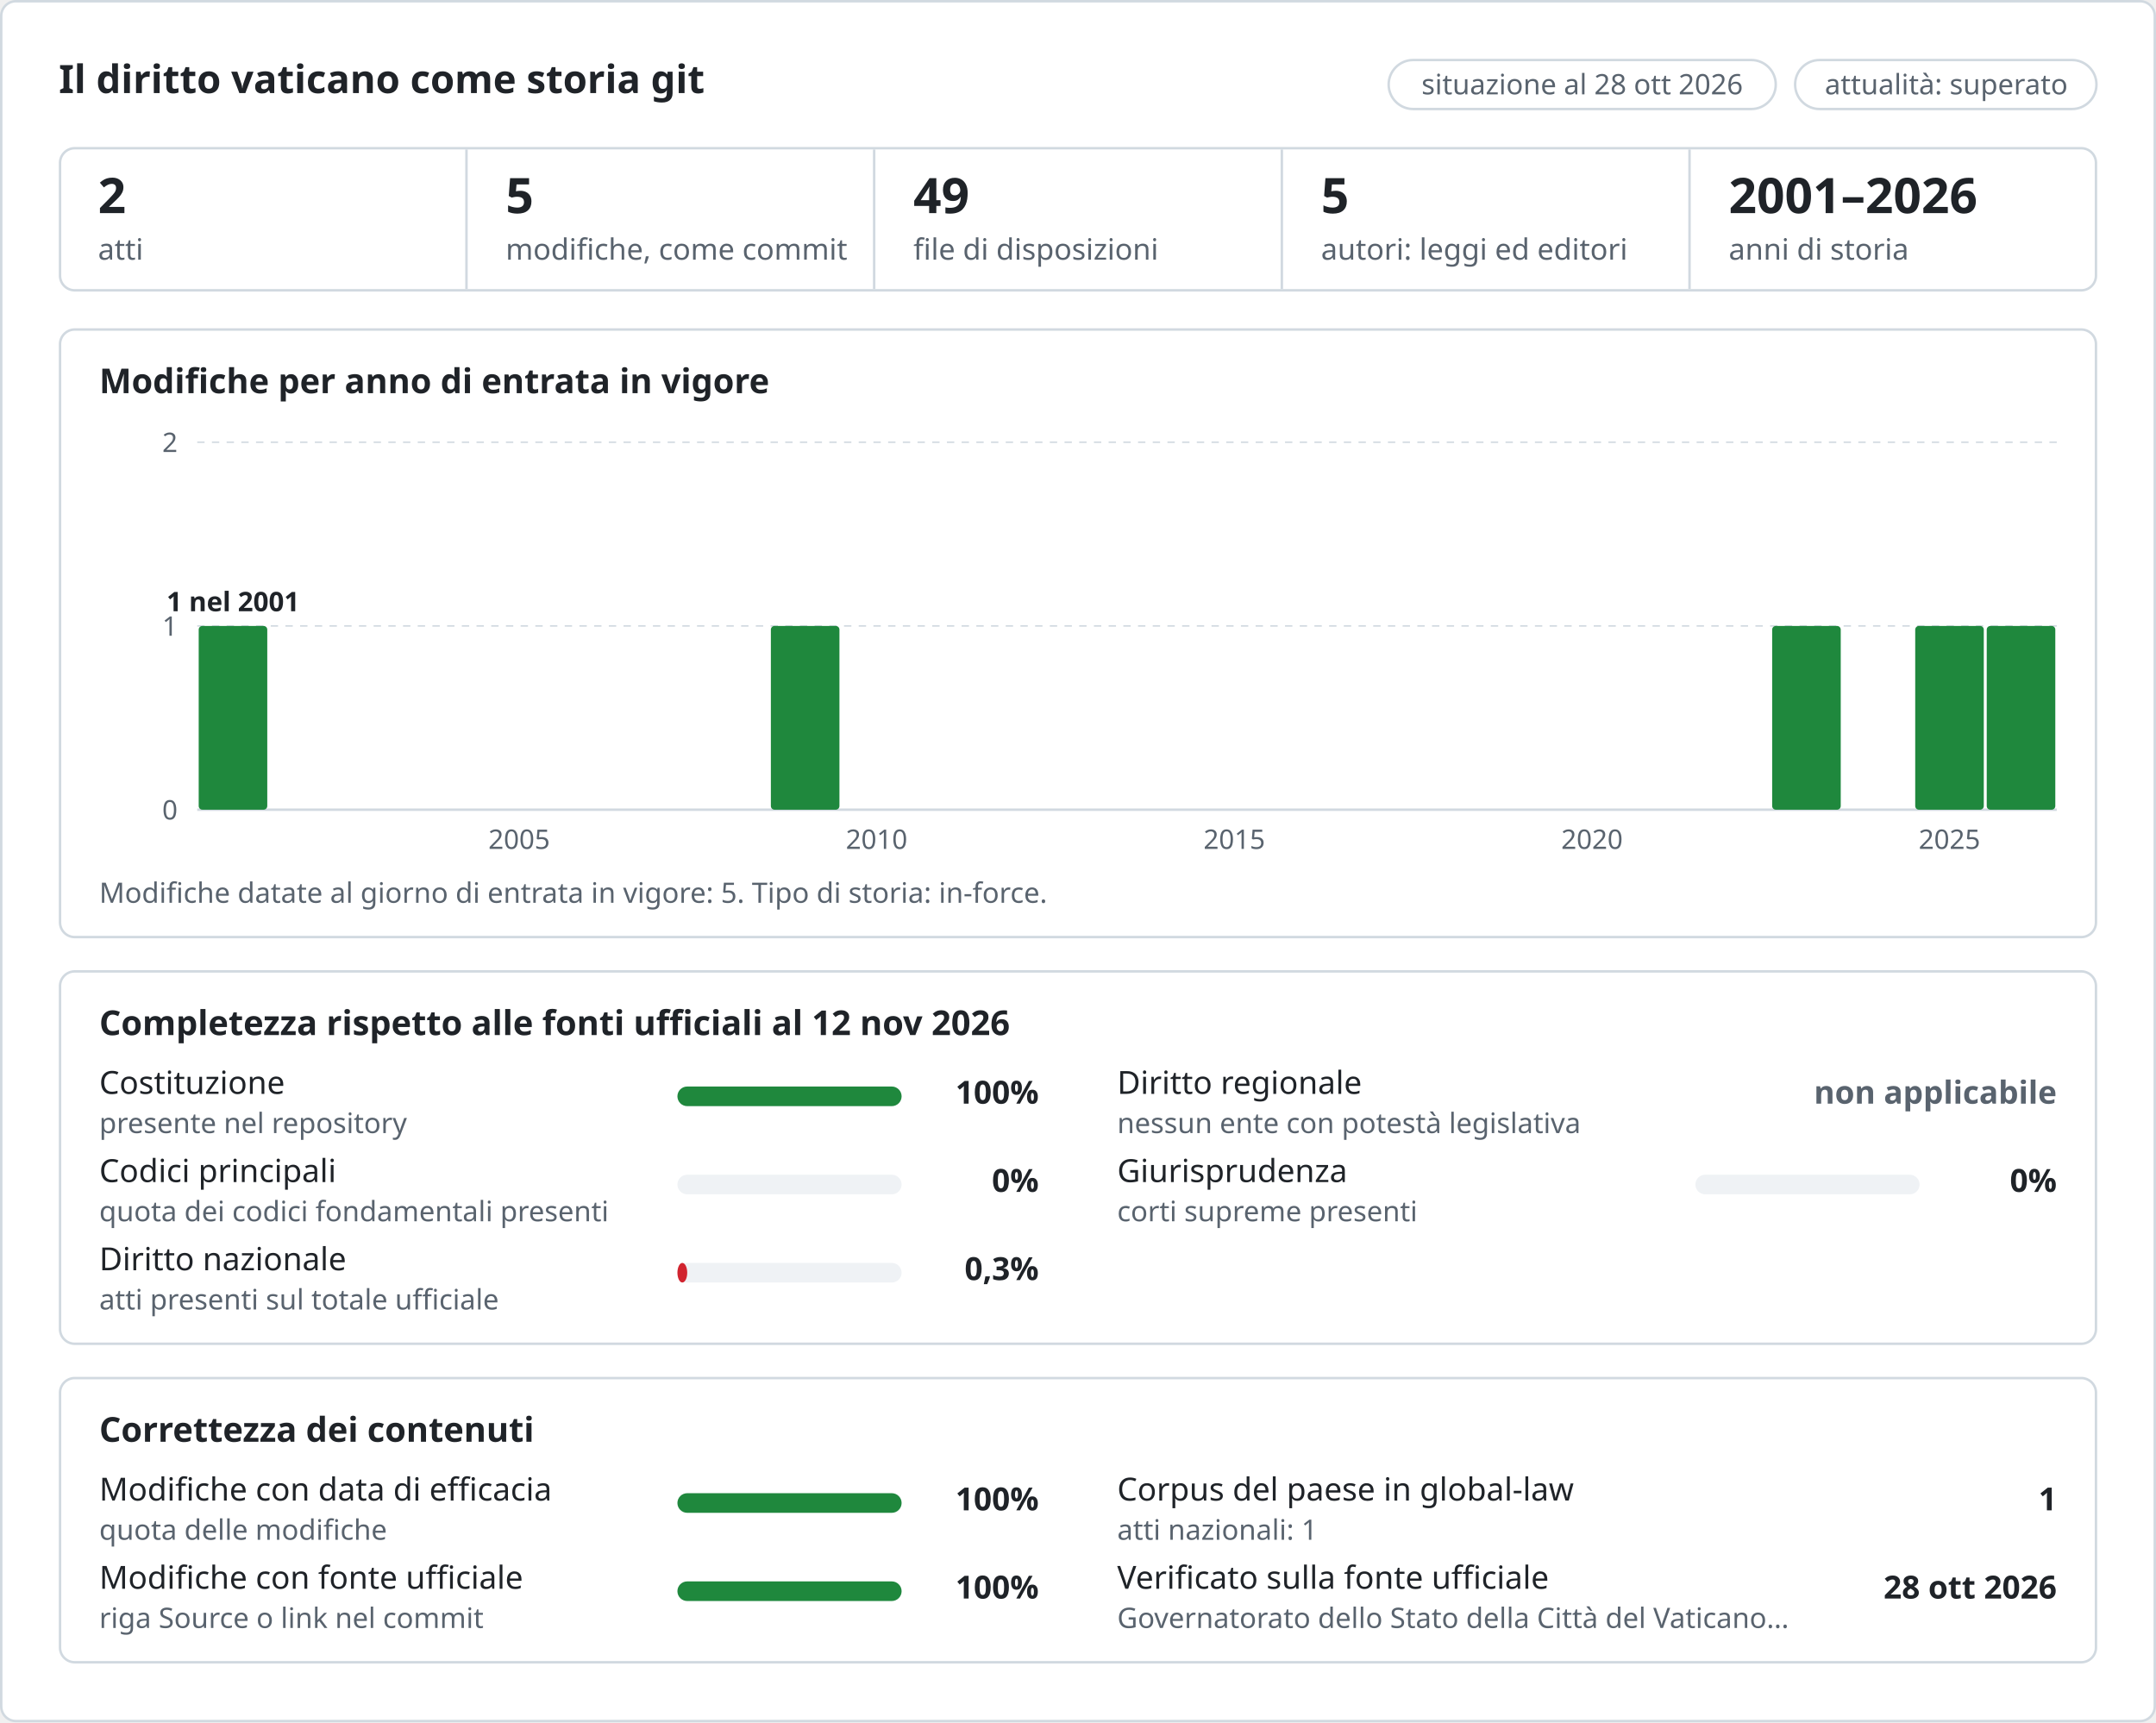
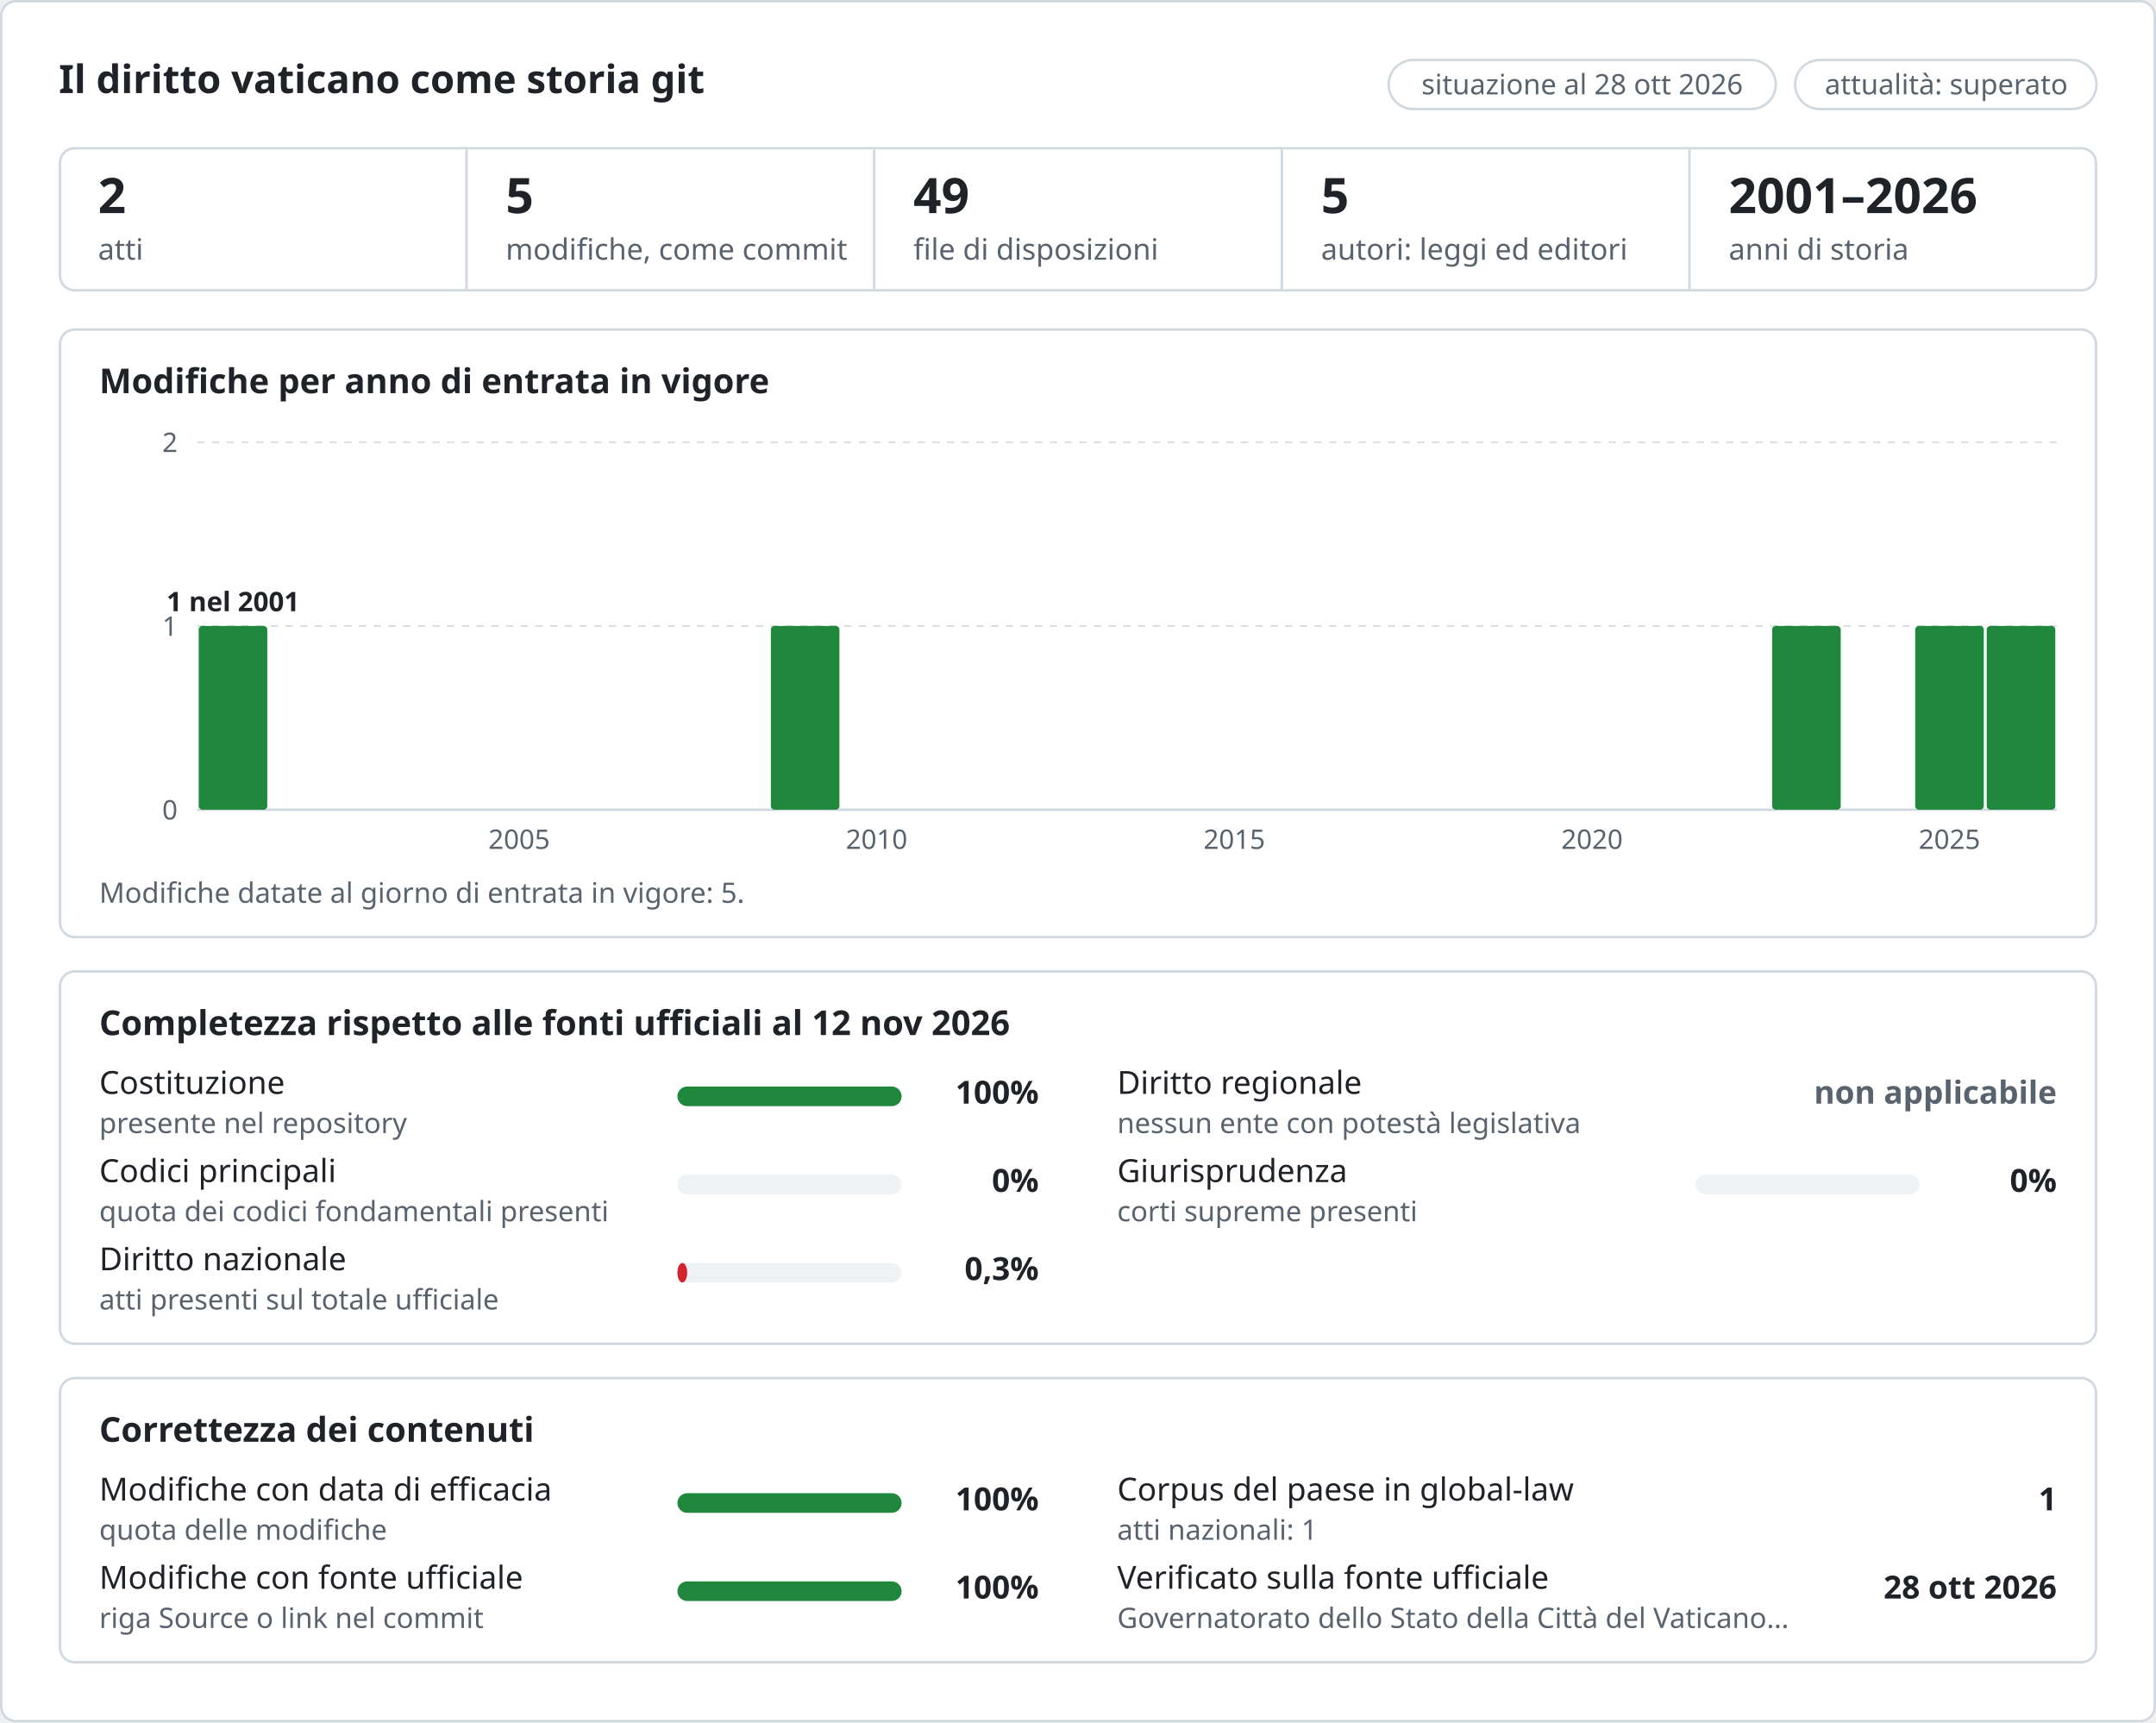
<svg xmlns="http://www.w3.org/2000/svg" width="880" height="703" viewBox="0 0 880 703" font-family="-apple-system,BlinkMacSystemFont,Segoe UI,Noto Sans,Helvetica,Arial,sans-serif">
  <rect x="0.5" y="0.5" width="879" height="702" rx="6" fill="#ffffff" stroke="#d1d9e0" />
  <text x="24" y="38" font-size="16" font-weight="600" fill="#1f2328">Il diritto vaticano come storia git</text>
  <rect x="566.8" y="24.5" width="158" height="20" rx="10" fill="none" stroke="#d1d9e0" />
  <text x="645.8" y="38.5" font-size="11.5" font-weight="500" text-anchor="middle" fill="#59636e">situazione al 28 ott 2026</text>
  <rect x="732.7" y="24.5" width="123" height="20" rx="10" fill="none" stroke="#d1d9e0" />
  <text x="794.4" y="38.5" font-size="11.5" font-weight="500" text-anchor="middle" fill="#59636e">attualità: superato</text>
  <rect x="24.5" y="60.5" width="831" height="58" rx="6" fill="#ffffff" stroke="#d1d9e0" />
  <text x="40.0" y="87" font-size="20" font-weight="600" fill="#1f2328">2</text>
  <text x="40.0" y="106" font-size="12" fill="#59636e">atti</text>
  <line x1="190.4" y1="61" x2="190.4" y2="118" stroke="#d1d9e0" />
  <text x="206.4" y="87" font-size="20" font-weight="600" fill="#1f2328">5</text>
  <text x="206.4" y="106" font-size="12" fill="#59636e">modifiche, come commit</text>
  <line x1="356.8" y1="61" x2="356.8" y2="118" stroke="#d1d9e0" />
  <text x="372.8" y="87" font-size="20" font-weight="600" fill="#1f2328">49</text>
  <text x="372.8" y="106" font-size="12" fill="#59636e">file di disposizioni</text>
  <line x1="523.2" y1="61" x2="523.2" y2="118" stroke="#d1d9e0" />
  <text x="539.2" y="87" font-size="20" font-weight="600" fill="#1f2328">5</text>
  <text x="539.2" y="106" font-size="12" fill="#59636e">autori: leggi ed editori</text>
  <line x1="689.6" y1="61" x2="689.6" y2="118" stroke="#d1d9e0" />
  <text x="705.6" y="87" font-size="20" font-weight="600" fill="#1f2328">2001–2026</text>
  <text x="705.6" y="106" font-size="12" fill="#59636e">anni di storia</text>
  <rect x="24.5" y="134.5" width="831" height="248" rx="6" fill="#ffffff" stroke="#d1d9e0" />
  <text x="40.5" y="160.5" font-size="14" font-weight="600" fill="#1f2328">Modifiche per anno di entrata in vigore</text>
  <line x1="80.5" y1="330.5" x2="839.5" y2="330.5" stroke="#d1d9e0" stroke-width="1" />
  <text x="72.5" y="334.5" font-size="11" text-anchor="end" fill="#59636e">0</text>
  <line x1="80.5" y1="255.5" x2="839.5" y2="255.5" stroke="#d1d9e0" stroke-width="0.6" stroke-dasharray="3 3" />
  <text x="72.5" y="259.5" font-size="11" text-anchor="end" fill="#59636e">1</text>
  <line x1="80.5" y1="180.5" x2="839.5" y2="180.5" stroke="#d1d9e0" stroke-width="0.6" stroke-dasharray="3 3" />
  <text x="72.5" y="184.5" font-size="11" text-anchor="end" fill="#59636e">2</text>
  <rect x="81.10" y="255.5" width="27.99" height="75.0" rx="1.5" fill="#1f883d" />
  <text x="95.1" y="249.5" font-size="11" font-weight="600" text-anchor="middle" fill="#1f2328">1 nel 2001</text>
  <text x="211.9" y="346.5" font-size="11" text-anchor="middle" fill="#59636e">2005</text>
  <rect x="314.64" y="255.5" width="27.99" height="75.0" rx="1.5" fill="#1f883d" />
  <text x="357.8" y="346.5" font-size="11" text-anchor="middle" fill="#59636e">2010</text>
  <text x="503.8" y="346.5" font-size="11" text-anchor="middle" fill="#59636e">2015</text>
  <text x="649.8" y="346.5" font-size="11" text-anchor="middle" fill="#59636e">2020</text>
  <rect x="723.33" y="255.5" width="27.99" height="75.0" rx="1.5" fill="#1f883d" />
  <rect x="781.72" y="255.5" width="27.99" height="75.0" rx="1.5" fill="#1f883d" />
  <text x="795.7" y="346.5" font-size="11" text-anchor="middle" fill="#59636e">2025</text>
  <rect x="810.91" y="255.5" width="27.99" height="75.0" rx="1.5" fill="#1f883d" />
-   <text x="40.5" y="368.5" font-size="11.5" fill="#59636e">Modifiche datate al giorno di entrata in vigore: 5. Tipo di storia: in-force.</text>
+   <text x="40.5" y="368.5" font-size="11.5" fill="#59636e">Modifiche datate al giorno di entrata in vigore: 5.</text>
  <rect x="24.5" y="396.5" width="831" height="152" rx="6" fill="#ffffff" stroke="#d1d9e0" />
  <text x="40.5" y="422.5" font-size="14" font-weight="600" fill="#1f2328">Completezza rispetto alle fonti ufficiali al 12 nov 2026</text>
  <text x="40.5" y="446.5" font-size="13" fill="#1f2328">Costituzione</text>
  <text x="40.5" y="462.5" font-size="11.5" fill="#59636e">presente nel repository</text>
  <g>
    <rect x="276.5" y="443.5" width="91.5" height="8" rx="4" fill="#eff2f5" />
    <rect x="276.5" y="443.5" width="91.5" height="8" rx="4" fill="#1f883d" />
  </g>
  <text x="424.0" y="450.5" font-size="13" font-weight="600" text-anchor="end" fill="#1f2328">100%</text>
  <text x="40.5" y="482.5" font-size="13" fill="#1f2328">Codici principali</text>
  <text x="40.5" y="498.5" font-size="11.5" fill="#59636e">quota dei codici fondamentali presenti</text>
  <g>
    <rect x="276.5" y="479.5" width="91.5" height="8" rx="4" fill="#eff2f5" />
  </g>
  <text x="424.0" y="486.5" font-size="13" font-weight="600" text-anchor="end" fill="#1f2328">0%</text>
  <text x="40.5" y="518.5" font-size="13" fill="#1f2328">Diritto nazionale</text>
  <text x="40.5" y="534.5" font-size="11.5" fill="#59636e">atti presenti sul totale ufficiale</text>
  <g>
    <rect x="276.5" y="515.5" width="91.5" height="8" rx="4" fill="#eff2f5" />
    <rect x="276.5" y="515.5" width="4.0" height="8" rx="4" fill="#d1242f" />
  </g>
  <text x="424.0" y="522.5" font-size="13" font-weight="600" text-anchor="end" fill="#1f2328">0,3%</text>
  <text x="456.0" y="446.5" font-size="13" fill="#1f2328">Diritto regionale</text>
  <text x="456.0" y="462.5" font-size="11.5" fill="#59636e">nessun ente con potestà legislativa</text>
  <text x="839.5" y="450.5" font-size="13" font-weight="600" text-anchor="end" fill="#59636e">non applicabile</text>
  <text x="456.0" y="482.5" font-size="13" fill="#1f2328">Giurisprudenza</text>
  <text x="456.0" y="498.5" font-size="11.5" fill="#59636e">corti supreme presenti</text>
  <g>
    <rect x="692.0" y="479.5" width="91.5" height="8" rx="4" fill="#eff2f5" />
  </g>
  <text x="839.5" y="486.5" font-size="13" font-weight="600" text-anchor="end" fill="#1f2328">0%</text>
  <rect x="24.5" y="562.5" width="831" height="116" rx="6" fill="#ffffff" stroke="#d1d9e0" />
  <text x="40.5" y="588.5" font-size="14" font-weight="600" fill="#1f2328">Correttezza dei contenuti</text>
  <text x="40.5" y="612.5" font-size="13" fill="#1f2328">Modifiche con data di efficacia</text>
  <text x="40.5" y="628.5" font-size="11.5" fill="#59636e">quota delle modifiche</text>
  <g>
    <rect x="276.5" y="609.5" width="91.5" height="8" rx="4" fill="#eff2f5" />
    <rect x="276.5" y="609.5" width="91.5" height="8" rx="4" fill="#1f883d" />
  </g>
  <text x="424.0" y="616.5" font-size="13" font-weight="600" text-anchor="end" fill="#1f2328">100%</text>
  <text x="40.5" y="648.5" font-size="13" fill="#1f2328">Modifiche con fonte ufficiale</text>
  <text x="40.5" y="664.5" font-size="11.5" fill="#59636e">riga Source o link nel commit</text>
  <g>
    <rect x="276.5" y="645.5" width="91.5" height="8" rx="4" fill="#eff2f5" />
    <rect x="276.5" y="645.5" width="91.5" height="8" rx="4" fill="#1f883d" />
  </g>
  <text x="424.0" y="652.5" font-size="13" font-weight="600" text-anchor="end" fill="#1f2328">100%</text>
  <text x="456.0" y="612.5" font-size="13" fill="#1f2328">Corpus del paese in global-law</text>
  <text x="456.0" y="628.5" font-size="11.5" fill="#59636e">atti nazionali: 1</text>
  <text x="839.5" y="616.5" font-size="13" font-weight="600" text-anchor="end" fill="#1f2328">1</text>
  <text x="456.0" y="648.5" font-size="13" fill="#1f2328">Verificato sulla fonte ufficiale</text>
  <text x="456.0" y="664.5" font-size="11.5" fill="#59636e">Governatorato dello Stato della Città del Vaticano…</text>
  <text x="839.5" y="652.5" font-size="13" font-weight="600" text-anchor="end" fill="#1f2328">28 ott 2026</text>
</svg>
